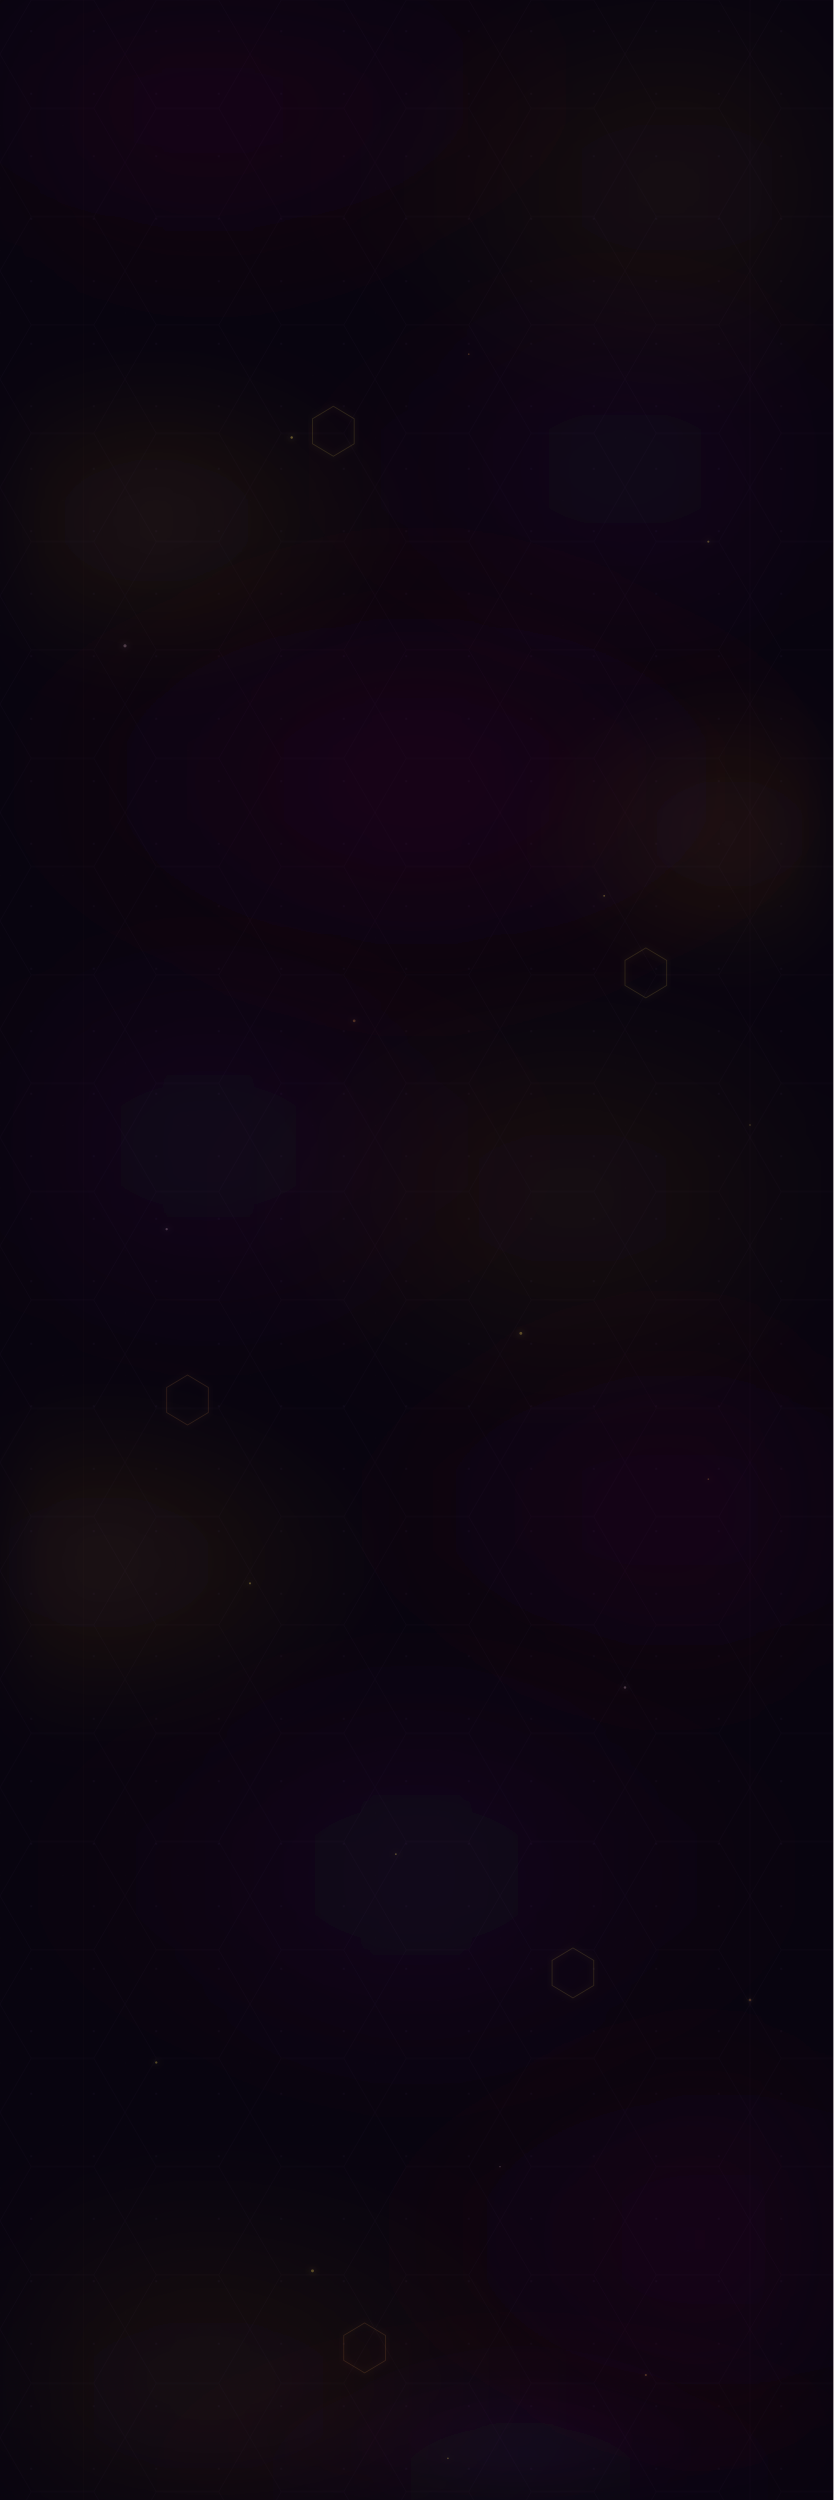
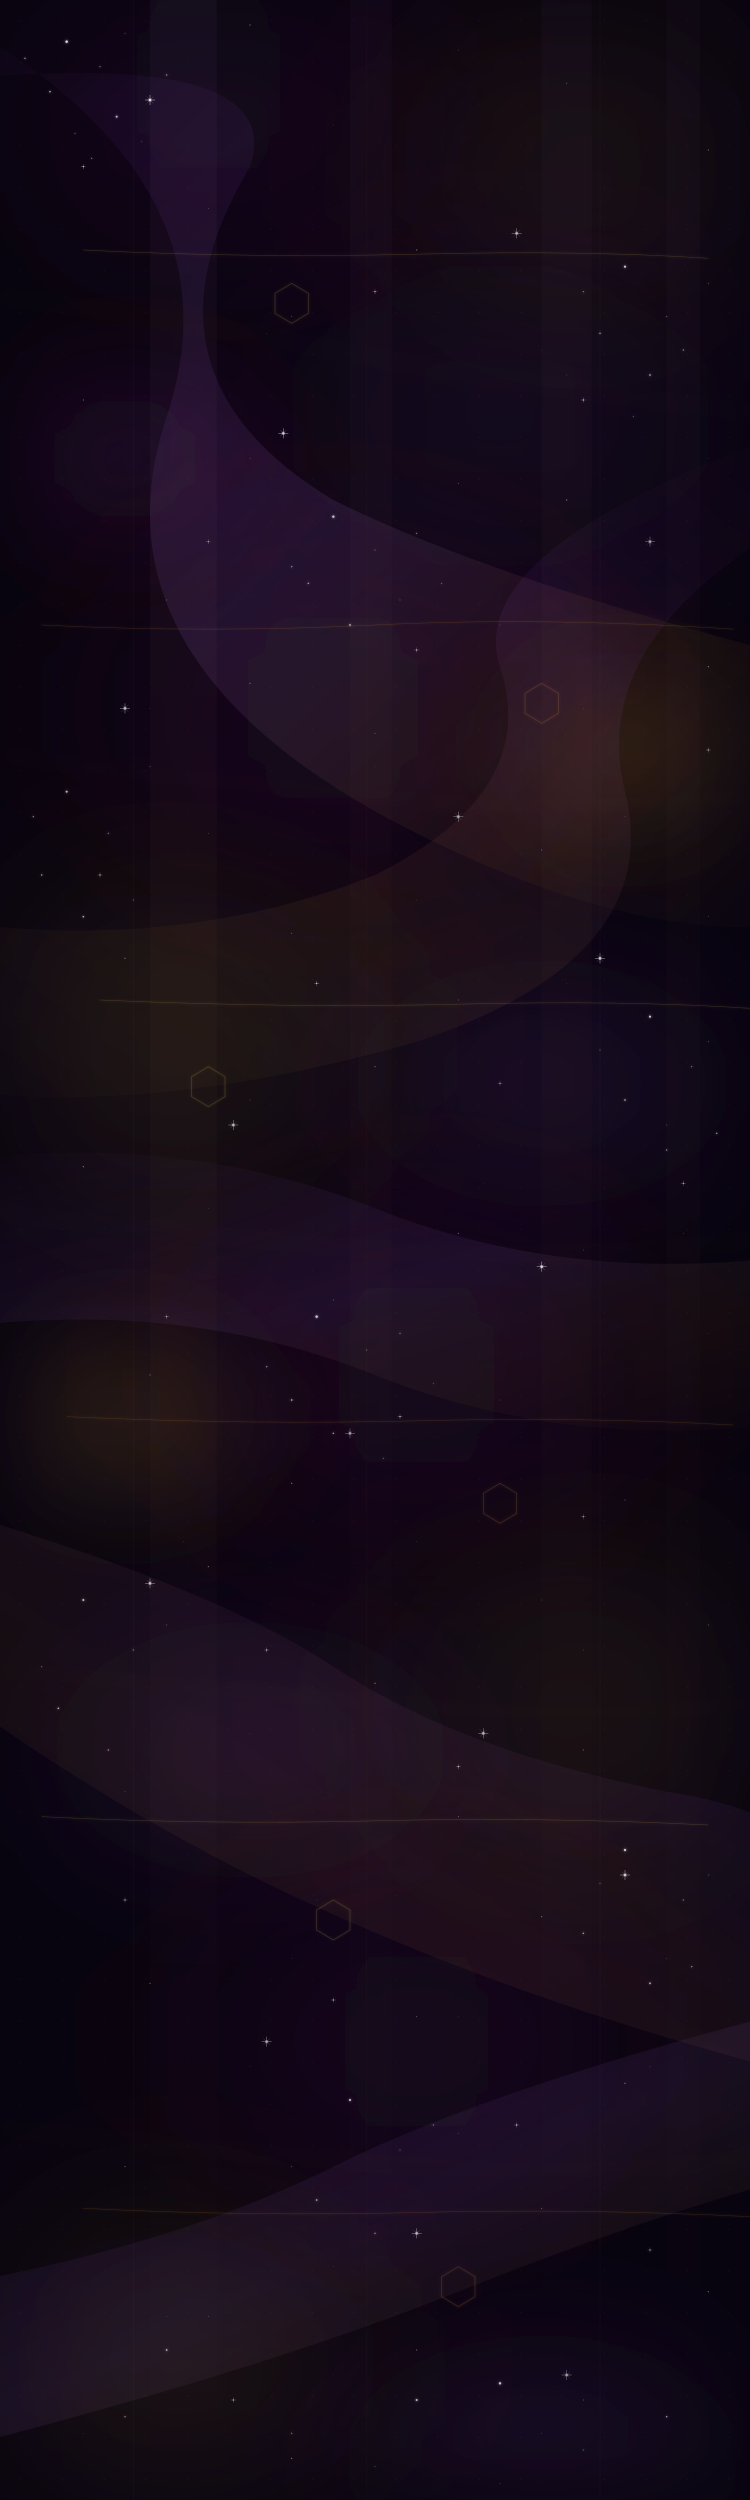
- <svg xmlns="http://www.w3.org/2000/svg" viewBox="0 0 800 2400">
+ <svg xmlns="http://www.w3.org/2000/svg" viewBox="0 0 900 3000">
  <defs>
-     <linearGradient id="goldGrad" x1="0%" y1="0%" x2="100%" y2="100%">
-       <stop offset="0%" stop-color="#FFE259" stop-opacity="0.18" />
-       <stop offset="100%" stop-color="#FFA751" stop-opacity="0.06" />
+     <linearGradient id="veil1" x1="0%" y1="0%" x2="100%" y2="100%">
+       <stop offset="0%" stop-color="#a855f7" stop-opacity="0" />
+       <stop offset="25%" stop-color="#a855f7" stop-opacity="0.10" />
+       <stop offset="50%" stop-color="#c084fc" stop-opacity="0.15" />
+       <stop offset="75%" stop-color="#f0a028" stop-opacity="0.08" />
+       <stop offset="100%" stop-color="#f0a028" stop-opacity="0" />
    </linearGradient>
-     <linearGradient id="goldLine" x1="0%" y1="0%" x2="100%" y2="0%">
-       <stop offset="0%" stop-color="#FFE259" stop-opacity="0" />
-       <stop offset="30%" stop-color="#FFE259" stop-opacity="0.12" />
-       <stop offset="70%" stop-color="#FFA751" stop-opacity="0.12" />
-       <stop offset="100%" stop-color="#FFA751" stop-opacity="0" />
+     <linearGradient id="veil2" x1="100%" y1="0%" x2="0%" y2="100%">
+       <stop offset="0%" stop-color="#700B3F" stop-opacity="0" />
+       <stop offset="30%" stop-color="#a855f7" stop-opacity="0.12" />
+       <stop offset="60%" stop-color="#FFA751" stop-opacity="0.10" />
+       <stop offset="100%" stop-color="#FFE259" stop-opacity="0" />
    </linearGradient>
-     <radialGradient id="glowPurple1" cx="50%" cy="50%" r="50%">
-       <stop offset="0%" stop-color="#700B3F" stop-opacity="0.25" />
-       <stop offset="60%" stop-color="#50072D" stop-opacity="0.08" />
+     <linearGradient id="veil3" x1="0%" y1="50%" x2="100%" y2="50%">
+       <stop offset="0%" stop-color="#50072D" stop-opacity="0" />
+       <stop offset="40%" stop-color="#c084fc" stop-opacity="0.08" />
+       <stop offset="60%" stop-color="#f0a028" stop-opacity="0.06" />
      <stop offset="100%" stop-color="#50072D" stop-opacity="0" />
+     </linearGradient>
+     <linearGradient id="beamLight" x1="0%" y1="0%" x2="0%" y2="100%">
+       <stop offset="0%" stop-color="#c084fc" stop-opacity="0.08" />
+       <stop offset="50%" stop-color="#f0a028" stop-opacity="0.04" />
+       <stop offset="100%" stop-color="#c084fc" stop-opacity="0" />
+     </linearGradient>
+     <radialGradient id="nebulaPurple" cx="50%" cy="50%" r="50%">
+       <stop offset="0%" stop-color="#a855f7" stop-opacity="0.20" />
+       <stop offset="35%" stop-color="#700B3F" stop-opacity="0.12" />
+       <stop offset="70%" stop-color="#50072D" stop-opacity="0.04" />
+       <stop offset="100%" stop-color="#08040f" stop-opacity="0" />
    </radialGradient>
-     <radialGradient id="glowPurple2" cx="50%" cy="50%" r="50%">
-       <stop offset="0%" stop-color="#a855f7" stop-opacity="0.12" />
-       <stop offset="50%" stop-color="#700B3F" stop-opacity="0.05" />
-       <stop offset="100%" stop-color="#700B3F" stop-opacity="0" />
+     <radialGradient id="nebulaGold" cx="50%" cy="50%" r="50%">
+       <stop offset="0%" stop-color="#FFE259" stop-opacity="0.15" />
+       <stop offset="30%" stop-color="#f0a028" stop-opacity="0.10" />
+       <stop offset="60%" stop-color="#700B3F" stop-opacity="0.04" />
+       <stop offset="100%" stop-color="#08040f" stop-opacity="0" />
    </radialGradient>
-     <radialGradient id="glowGold" cx="50%" cy="50%" r="50%">
-       <stop offset="0%" stop-color="#FFA751" stop-opacity="0.10" />
-       <stop offset="50%" stop-color="#f0a028" stop-opacity="0.04" />
+     <radialGradient id="nebulaRose" cx="50%" cy="50%" r="50%">
+       <stop offset="0%" stop-color="#D946EF" stop-opacity="0.12" />
+       <stop offset="40%" stop-color="#a855f7" stop-opacity="0.06" />
+       <stop offset="100%" stop-color="#08040f" stop-opacity="0" />
+     </radialGradient>
+     <radialGradient id="starGlow" cx="50%" cy="50%" r="50%">
+       <stop offset="0%" stop-color="#fff" stop-opacity="0.9" />
+       <stop offset="20%" stop-color="#FFE259" stop-opacity="0.5" />
+       <stop offset="60%" stop-color="#f0a028" stop-opacity="0.1" />
      <stop offset="100%" stop-color="#f0a028" stop-opacity="0" />
    </radialGradient>
+     <filter id="blurXl">
+       <feGaussianBlur stdDeviation="120" />
+     </filter>
    <filter id="blurLg">
-       <feGaussianBlur stdDeviation="80" />
+       <feGaussianBlur stdDeviation="60" />
    </filter>
    <filter id="blurMd">
-       <feGaussianBlur stdDeviation="40" />
+       <feGaussianBlur stdDeviation="30" />
    </filter>
    <filter id="blurSm">
-       <feGaussianBlur stdDeviation="12" />
-     </filter>
-     <filter id="glowSoft">
-       <feGaussianBlur stdDeviation="3" result="blur" />
+       <feGaussianBlur stdDeviation="8" />
+     </filter>
+     <filter id="glowStar">
+       <feGaussianBlur stdDeviation="2" result="blur" />
      <feComposite in="SourceGraphic" in2="blur" operator="over" />
    </filter>
-     <pattern id="dotGrid" x="0" y="0" width="60" height="60" patternUnits="userSpaceOnUse">
-       <circle cx="30" cy="30" r="0.6" fill="#c084fc" opacity="0.12" />
-       <circle cx="0" cy="0" r="0.4" fill="#FFA751" opacity="0.06" />
-     </pattern>
-     <pattern id="hexGrid" x="0" y="0" width="120" height="104" patternUnits="userSpaceOnUse">
-       <path d="M30,0 L90,0 L120,52 L90,104 L30,104 L0,52 Z" fill="none" stroke="#c084fc" stroke-width="0.4" opacity="0.08" />
-       <path d="M30,104 L90,104 L120,156 L90,208 L30,208 L0,156 Z" fill="none" stroke="#c084fc" stroke-width="0.4" opacity="0.05" />
+     <filter id="glowStarBig">
+       <feGaussianBlur stdDeviation="5" result="blur" />
+       <feComposite in="SourceGraphic" in2="blur" operator="over" />
+     </filter>
+     <g id="star4">
+       <line x1="0" y1="-6" x2="0" y2="6" stroke="#fff" stroke-width="0.6" opacity="0.8" />
+       <line x1="-6" y1="0" x2="6" y2="0" stroke="#fff" stroke-width="0.6" opacity="0.8" />
+       <line x1="-4" y1="-4" x2="4" y2="4" stroke="#fff" stroke-width="0.3" opacity="0.4" />
+       <line x1="4" y1="-4" x2="-4" y2="4" stroke="#fff" stroke-width="0.3" opacity="0.4" />
+       <circle cx="0" cy="0" r="1.5" fill="#fff" filter="url(#glowStar)" />
+     </g>
+     <g id="star3">
+       <line x1="0" y1="-3" x2="0" y2="3" stroke="#fff" stroke-width="0.4" opacity="0.7" />
+       <line x1="-3" y1="0" x2="3" y2="0" stroke="#fff" stroke-width="0.4" opacity="0.7" />
+       <circle cx="0" cy="0" r="0.8" fill="#fff" />
+     </g>
+     <pattern id="dotGrid" x="0" y="0" width="50" height="50" patternUnits="userSpaceOnUse">
+       <circle cx="25" cy="25" r="0.5" fill="#c084fc" opacity="0.15" />
+       <circle cx="0" cy="0" r="0.3" fill="#FFA751" opacity="0.08" />
    </pattern>
  </defs>
-   <rect width="800" height="2400" fill="#08040f" />
-   <rect width="800" height="2400" fill="url(#dotGrid)" />
-   <rect width="800" height="2400" fill="url(#hexGrid)" opacity="0.5" />
-   <ellipse cx="200" cy="80" rx="400" ry="220" fill="url(#glowPurple1)" filter="url(#blurLg)" />
-   <ellipse cx="650" cy="180" rx="300" ry="180" fill="url(#glowGold)" filter="url(#blurLg)" />
-   <ellipse cx="600" cy="450" rx="350" ry="200" fill="url(#glowPurple2)" filter="url(#blurLg)" />
-   <ellipse cx="150" cy="500" rx="250" ry="160" fill="url(#glowGold)" filter="url(#blurMd)" />
-   <ellipse cx="400" cy="750" rx="450" ry="250" fill="url(#glowPurple1)" filter="url(#blurLg)" />
-   <ellipse cx="700" cy="800" rx="200" ry="140" fill="url(#glowGold)" filter="url(#blurMd)" />
-   <ellipse cx="200" cy="1100" rx="380" ry="220" fill="url(#glowPurple2)" filter="url(#blurLg)" />
-   <ellipse cx="550" cy="1150" rx="300" ry="180" fill="url(#glowGold)" filter="url(#blurLg)" />
-   <ellipse cx="650" cy="1450" rx="350" ry="200" fill="url(#glowPurple1)" filter="url(#blurLg)" />
-   <ellipse cx="100" cy="1500" rx="280" ry="170" fill="url(#glowGold)" filter="url(#blurMd)" />
-   <ellipse cx="400" cy="1800" rx="420" ry="240" fill="url(#glowPurple2)" filter="url(#blurLg)" />
-   <ellipse cx="700" cy="2150" rx="380" ry="220" fill="url(#glowPurple1)" filter="url(#blurLg)" />
-   <ellipse cx="200" cy="2300" rx="350" ry="200" fill="url(#glowGold)" filter="url(#blurLg)" />
-   <ellipse cx="500" cy="2380" rx="400" ry="180" fill="url(#glowPurple2)" filter="url(#blurMd)" />
-   <line x1="50" y1="350" x2="300" y2="350" stroke="url(#goldLine)" stroke-width="1" />
-   <line x1="550" y1="680" x2="780" y2="680" stroke="url(#goldLine)" stroke-width="1" />
-   <line x1="0" y1="1020" x2="250" y2="1020" stroke="url(#goldLine)" stroke-width="1" />
-   <line x1="500" y1="1360" x2="750" y2="1360" stroke="url(#goldLine)" stroke-width="1" />
-   <line x1="80" y1="1700" x2="350" y2="1700" stroke="url(#goldLine)" stroke-width="1" />
-   <line x1="450" y1="2050" x2="700" y2="2050" stroke="url(#goldLine)" stroke-width="1" />
-   <g opacity="0.15">
-     <path d="M320,390 L340,402 L340,426 L320,438 L300,426 L300,402 Z" fill="none" stroke="#FFE259" stroke-width="0.8" filter="url(#glowSoft)" />
-     <path d="M620,910 L640,922 L640,946 L620,958 L600,946 L600,922 Z" fill="none" stroke="#FFE259" stroke-width="0.8" filter="url(#glowSoft)" />
-     <path d="M180,1320 L200,1332 L200,1356 L180,1368 L160,1356 L160,1332 Z" fill="none" stroke="#FFA751" stroke-width="0.8" filter="url(#glowSoft)" />
-     <path d="M550,1870 L570,1882 L570,1906 L550,1918 L530,1906 L530,1882 Z" fill="none" stroke="#FFE259" stroke-width="0.8" filter="url(#glowSoft)" />
-     <path d="M350,2230 L370,2242 L370,2266 L350,2278 L330,2266 L330,2242 Z" fill="none" stroke="#FFA751" stroke-width="0.8" filter="url(#glowSoft)" />
-   </g>
-   <g filter="url(#glowSoft)">
-     <circle cx="280" cy="420" r="1.2" fill="#FFE259" opacity="0.35" />
-     <circle cx="450" cy="340" r="0.8" fill="#FFA751" opacity="0.25" />
-     <circle cx="680" cy="520" r="1.0" fill="#FFE259" opacity="0.3" />
-     <circle cx="120" cy="620" r="1.5" fill="#FBCFE8" opacity="0.25" />
-     <circle cx="580" cy="860" r="0.9" fill="#FFE259" opacity="0.3" />
-     <circle cx="340" cy="980" r="1.3" fill="#FFA751" opacity="0.25" />
-     <circle cx="720" cy="1080" r="0.7" fill="#FFE259" opacity="0.3" />
-     <circle cx="160" cy="1180" r="1.1" fill="#FBCFE8" opacity="0.25" />
-     <circle cx="500" cy="1280" r="1.4" fill="#FFE259" opacity="0.3" />
-     <circle cx="680" cy="1420" r="0.8" fill="#FFA751" opacity="0.25" />
-     <circle cx="240" cy="1520" r="1.0" fill="#FFE259" opacity="0.3" />
-     <circle cx="600" cy="1620" r="1.2" fill="#FBCFE8" opacity="0.25" />
-     <circle cx="380" cy="1780" r="0.9" fill="#FFE259" opacity="0.3" />
-     <circle cx="720" cy="1920" r="1.3" fill="#FFA751" opacity="0.25" />
-     <circle cx="150" cy="1980" r="1.1" fill="#FFE259" opacity="0.3" />
-     <circle cx="480" cy="2080" r="0.7" fill="#FBCFE8" opacity="0.25" />
-     <circle cx="300" cy="2180" r="1.4" fill="#FFE259" opacity="0.3" />
-     <circle cx="620" cy="2280" r="1.0" fill="#FFA751" opacity="0.25" />
-     <circle cx="430" cy="2360" r="0.8" fill="#FFE259" opacity="0.3" />
-   </g>
-   <line x1="720" y1="0" x2="720" y2="2400" stroke="#c084fc" stroke-width="0.3" opacity="0.06" />
-   <line x1="80" y1="0" x2="80" y2="2400" stroke="#FFA751" stroke-width="0.3" opacity="0.04" />
+   <rect width="900" height="3000" fill="#08040f" />
+   <rect width="900" height="3000" fill="url(#dotGrid)" />
+   <ellipse cx="250" cy="100" rx="500" ry="300" fill="url(#nebulaPurple)" filter="url(#blurXl)" />
+   <ellipse cx="700" cy="200" rx="400" ry="250" fill="url(#nebulaGold)" filter="url(#blurXl)" />
+   <ellipse cx="600" cy="500" rx="450" ry="280" fill="url(#nebulaRose)" filter="url(#blurXl)" />
+   <ellipse cx="150" cy="550" rx="350" ry="220" fill="url(#nebulaPurple)" filter="url(#blurLg)" />
+   <ellipse cx="400" cy="850" rx="550" ry="320" fill="url(#nebulaPurple)" filter="url(#blurXl)" />
+   <ellipse cx="750" cy="900" rx="300" ry="200" fill="url(#nebulaGold)" filter="url(#blurLg)" />
+   <ellipse cx="200" cy="1250" rx="480" ry="300" fill="url(#nebulaGold)" filter="url(#blurXl)" />
+   <ellipse cx="650" cy="1300" rx="380" ry="250" fill="url(#nebulaRose)" filter="url(#blurLg)" />
+   <ellipse cx="500" cy="1650" rx="520" ry="310" fill="url(#nebulaPurple)" filter="url(#blurXl)" />
+   <ellipse cx="150" cy="1700" rx="350" ry="230" fill="url(#nebulaGold)" filter="url(#blurLg)" />
+   <ellipse cx="700" cy="2050" rx="460" ry="290" fill="url(#nebulaGold)" filter="url(#blurXl)" />
+   <ellipse cx="300" cy="2100" rx="400" ry="260" fill="url(#nebulaRose)" filter="url(#blurLg)" />
+   <ellipse cx="500" cy="2450" rx="500" ry="300" fill="url(#nebulaPurple)" filter="url(#blurXl)" />
+   <ellipse cx="200" cy="2850" rx="450" ry="280" fill="url(#nebulaGold)" filter="url(#blurXl)" />
+   <ellipse cx="650" cy="2950" rx="400" ry="250" fill="url(#nebulaRose)" filter="url(#blurLg)" />
+   <path d="M-100,0 Q300,200 200,500 Q100,800 500,1000 Q800,1150 1000,1100 L1000,800 Q600,700 400,600 Q150,450 300,200 Q350,50 -100,100 Z" fill="url(#veil1)" opacity="0.7" />
+   <path d="M1000,600 Q700,750 750,950 Q800,1150 500,1250 Q150,1350 -100,1300 L-100,1100 Q200,1150 450,1050 Q650,950 600,800 Q550,650 1000,500 Z" fill="url(#veil2)" opacity="0.6" />
+   <path d="M-100,1400 Q200,1350 450,1450 Q700,1550 1000,1500 L1000,1700 Q700,1750 450,1650 Q200,1550 -100,1600 Z" fill="url(#veil1)" opacity="0.5" />
+   <path d="M-100,1800 Q250,1900 400,2000 Q550,2100 800,2150 Q1000,2180 1000,2300 L1000,2500 Q600,2400 300,2250 Q100,2150 -100,2000 Z" fill="url(#veil2)" opacity="0.55" />
+   <path d="M1000,2400 Q600,2500 400,2600 Q200,2700 -100,2750 L-100,2950 Q300,2850 550,2750 Q800,2650 1000,2600 Z" fill="url(#veil1)" opacity="0.5" />
+   <path d="M-50,350 Q200,380 400,420 Q600,460 950,500" fill="none" stroke="#FFE259" stroke-width="0.8" opacity="0.15" filter="url(#blurSm)" />
+   <path d="M-50,900 Q250,940 500,960 Q700,980 950,950" fill="none" stroke="#f0a028" stroke-width="0.8" opacity="0.12" filter="url(#blurSm)" />
+   <path d="M-50,1450 Q200,1480 450,1500 Q700,1520 950,1480" fill="none" stroke="#FFE259" stroke-width="0.8" opacity="0.15" filter="url(#blurSm)" />
+   <path d="M-50,2000 Q300,2030 550,2050 Q800,2070 950,2030" fill="none" stroke="#f0a028" stroke-width="0.8" opacity="0.12" filter="url(#blurSm)" />
+   <path d="M-50,2550 Q250,2580 500,2600 Q750,2620 950,2580" fill="none" stroke="#FFE259" stroke-width="0.8" opacity="0.15" filter="url(#blurSm)" />
+   <rect x="180" y="0" width="80" height="3000" fill="url(#beamLight)" opacity="0.5" />
+   <rect x="650" y="0" width="60" height="3000" fill="url(#beamLight)" opacity="0.35" />
+   <rect x="420" y="0" width="50" height="3000" fill="url(#beamLight)" opacity="0.3" />
+   <rect x="800" y="0" width="40" height="3000" fill="url(#beamLight)" opacity="0.25" />
+   <use href="#star4" x="180" y="120" opacity="0.9" />
+   <use href="#star4" x="620" y="280" opacity="0.7" />
+   <use href="#star4" x="340" y="520" opacity="0.8" />
+   <use href="#star4" x="780" y="650" opacity="0.6" />
+   <use href="#star4" x="150" y="850" opacity="0.75" />
+   <use href="#star4" x="550" y="980" opacity="0.65" />
+   <use href="#star4" x="720" y="1150" opacity="0.8" />
+   <use href="#star4" x="280" y="1350" opacity="0.7" />
+   <use href="#star4" x="650" y="1520" opacity="0.85" />
+   <use href="#star4" x="420" y="1720" opacity="0.6" />
+   <use href="#star4" x="180" y="1900" opacity="0.75" />
+   <use href="#star4" x="580" y="2080" opacity="0.7" />
+   <use href="#star4" x="750" y="2250" opacity="0.8" />
+   <use href="#star4" x="320" y="2450" opacity="0.65" />
+   <use href="#star4" x="500" y="2680" opacity="0.7" />
+   <use href="#star4" x="680" y="2850" opacity="0.6" />
+   <use href="#star3" x="100" y="200" opacity="0.8" />
+   <use href="#star3" x="450" y="350" opacity="0.7" />
+   <use href="#star3" x="700" y="480" opacity="0.75" />
+   <use href="#star3" x="250" y="650" opacity="0.6" />
+   <use href="#star3" x="500" y="780" opacity="0.7" />
+   <use href="#star3" x="850" y="900" opacity="0.65" />
+   <use href="#star3" x="120" y="1050" opacity="0.7" />
+   <use href="#star3" x="380" y="1180" opacity="0.8" />
+   <use href="#star3" x="600" y="1300" opacity="0.6" />
+   <use href="#star3" x="820" y="1420" opacity="0.7" />
+   <use href="#star3" x="200" y="1580" opacity="0.65" />
+   <use href="#star3" x="480" y="1700" opacity="0.75" />
+   <use href="#star3" x="700" y="1820" opacity="0.6" />
+   <use href="#star3" x="320" y="1980" opacity="0.7" />
+   <use href="#star3" x="550" y="2120" opacity="0.8" />
+   <use href="#star3" x="150" y="2280" opacity="0.65" />
+   <use href="#star3" x="400" y="2400" opacity="0.7" />
+   <use href="#star3" x="620" y="2550" opacity="0.75" />
+   <use href="#star3" x="780" y="2700" opacity="0.6" />
+   <use href="#star3" x="280" y="2880" opacity="0.7" />
+   <g fill="#fff" filter="url(#glowStar)">
+     <circle cx="80" cy="50" r="1.5" opacity="0.8" />
+     <circle cx="120" cy="80" r="0.7" opacity="0.5" />
+     <circle cx="60" cy="110" r="1.0" opacity="0.6" />
+     <circle cx="150" cy="40" r="0.5" opacity="0.4" />
+     <circle cx="200" cy="90" r="0.8" opacity="0.55" />
+     <circle cx="90" cy="160" r="0.6" opacity="0.45" />
+     <circle cx="140" cy="140" r="1.2" opacity="0.65" />
+     <circle cx="30" cy="70" r="0.9" opacity="0.5" />
+     <circle cx="170" cy="170" r="0.5" opacity="0.35" />
+     <circle cx="110" cy="190" r="0.7" opacity="0.5" />
+     <circle cx="750" cy="320" r="1.3" opacity="0.7" />
+     <circle cx="800" cy="380" r="0.6" opacity="0.45" />
+     <circle cx="720" cy="400" r="0.9" opacity="0.55" />
+     <circle cx="850" cy="340" r="0.5" opacity="0.4" />
+     <circle cx="780" cy="450" r="1.0" opacity="0.6" />
+     <circle cx="700" cy="350" r="0.7" opacity="0.5" />
+     <circle cx="820" cy="420" r="0.8" opacity="0.5" />
+     <circle cx="760" cy="500" r="0.6" opacity="0.4" />
+     <circle cx="400" cy="620" r="1.4" opacity="0.7" />
+     <circle cx="450" cy="660" r="0.6" opacity="0.45" />
+     <circle cx="370" cy="700" r="0.9" opacity="0.55" />
+     <circle cx="500" cy="640" r="0.7" opacity="0.5" />
+     <circle cx="420" cy="750" r="1.1" opacity="0.6" />
+     <circle cx="480" cy="720" r="0.5" opacity="0.4" />
+     <circle cx="350" cy="680" r="0.8" opacity="0.5" />
+     <circle cx="530" cy="700" r="0.6" opacity="0.45" />
+     <circle cx="80" cy="950" r="1.2" opacity="0.65" />
+     <circle cx="130" cy="1000" r="0.7" opacity="0.5" />
+     <circle cx="50" cy="1050" r="0.9" opacity="0.55" />
+     <circle cx="180" cy="920" r="0.5" opacity="0.4" />
+     <circle cx="100" cy="1100" r="1.0" opacity="0.6" />
+     <circle cx="160" cy="1080" r="0.6" opacity="0.45" />
+     <circle cx="40" cy="980" r="0.8" opacity="0.5" />
+     <circle cx="780" cy="1220" r="1.3" opacity="0.7" />
+     <circle cx="830" cy="1280" r="0.7" opacity="0.5" />
+     <circle cx="750" cy="1320" r="1.0" opacity="0.6" />
+     <circle cx="850" cy="1250" r="0.5" opacity="0.4" />
+     <circle cx="800" cy="1380" r="0.8" opacity="0.55" />
+     <circle cx="720" cy="1260" r="0.6" opacity="0.45" />
+     <circle cx="860" cy="1360" r="0.9" opacity="0.5" />
+     <circle cx="380" cy="1580" r="1.5" opacity="0.7" />
+     <circle cx="440" cy="1620" r="0.6" opacity="0.45" />
+     <circle cx="350" cy="1680" r="1.0" opacity="0.6" />
+     <circle cx="480" cy="1600" r="0.7" opacity="0.5" />
+     <circle cx="400" cy="1720" r="0.9" opacity="0.55" />
+     <circle cx="520" cy="1660" r="0.5" opacity="0.4" />
+     <circle cx="320" cy="1640" r="0.8" opacity="0.5" />
+     <circle cx="460" cy="1750" r="0.6" opacity="0.45" />
+     <circle cx="100" cy="1920" r="1.2" opacity="0.65" />
+     <circle cx="160" cy="1980" r="0.7" opacity="0.5" />
+     <circle cx="70" cy="2050" r="1.0" opacity="0.6" />
+     <circle cx="200" cy="1950" r="0.5" opacity="0.4" />
+     <circle cx="130" cy="2100" r="0.8" opacity="0.55" />
+     <circle cx="50" cy="2000" r="0.6" opacity="0.45" />
+     <circle cx="750" cy="2220" r="1.4" opacity="0.7" />
+     <circle cx="820" cy="2280" r="0.7" opacity="0.5" />
+     <circle cx="700" cy="2320" r="0.9" opacity="0.55" />
+     <circle cx="850" cy="2250" r="0.5" opacity="0.4" />
+     <circle cx="780" cy="2380" r="1.1" opacity="0.6" />
+     <circle cx="720" cy="2260" r="0.6" opacity="0.45" />
+     <circle cx="830" cy="2360" r="0.8" opacity="0.5" />
+     <circle cx="420" cy="2520" r="1.3" opacity="0.65" />
+     <circle cx="480" cy="2580" r="0.6" opacity="0.45" />
+     <circle cx="380" cy="2640" r="1.0" opacity="0.6" />
+     <circle cx="520" cy="2550" r="0.7" opacity="0.5" />
+     <circle cx="450" cy="2680" r="0.8" opacity="0.55" />
+     <circle cx="350" cy="2600" r="0.5" opacity="0.4" />
+     <circle cx="200" cy="2820" r="1.1" opacity="0.6" />
+     <circle cx="600" cy="2860" r="1.4" opacity="0.7" />
+     <circle cx="800" cy="2900" r="0.9" opacity="0.55" />
+     <circle cx="350" cy="2920" r="0.7" opacity="0.5" />
+     <circle cx="500" cy="2880" r="1.2" opacity="0.65" />
+     <circle cx="700" cy="2940" r="0.6" opacity="0.45" />
+     <circle cx="150" cy="2900" r="0.8" opacity="0.5" />
+     <circle cx="450" cy="2960" r="0.5" opacity="0.4" />
+   </g>
+   <g fill="#fff">
+     <circle cx="300" cy="30" r="0.8" opacity="0.4" />
+     <circle cx="550" cy="60" r="0.5" opacity="0.35" />
+     <circle cx="680" cy="100" r="0.6" opacity="0.4" />
+     <circle cx="400" cy="150" r="0.4" opacity="0.3" />
+     <circle cx="850" cy="180" r="0.7" opacity="0.45" />
+     <circle cx="250" cy="250" r="0.5" opacity="0.35" />
+     <circle cx="500" cy="300" r="0.8" opacity="0.4" />
+     <circle cx="350" cy="380" r="0.6" opacity="0.35" />
+     <circle cx="650" cy="420" r="0.4" opacity="0.3" />
+     <circle cx="100" cy="480" r="0.7" opacity="0.45" />
+     <circle cx="300" cy="550" r="0.5" opacity="0.35" />
+     <circle cx="550" cy="580" r="0.6" opacity="0.4" />
+     <circle cx="680" cy="600" r="0.8" opacity="0.45" />
+     <circle cx="850" cy="550" r="0.4" opacity="0.3" />
+     <circle cx="200" cy="720" r="0.6" opacity="0.4" />
+     <circle cx="600" cy="750" r="0.5" opacity="0.35" />
+     <circle cx="300" cy="820" r="0.7" opacity="0.45" />
+     <circle cx="700" cy="850" r="0.4" opacity="0.3" />
+     <circle cx="450" cy="880" r="0.6" opacity="0.4" />
+     <circle cx="850" cy="800" r="0.8" opacity="0.45" />
+     <circle cx="250" cy="1000" r="0.5" opacity="0.35" />
+     <circle cx="650" cy="1020" r="0.7" opacity="0.4" />
+     <circle cx="500" cy="1080" r="0.4" opacity="0.3" />
+     <circle cx="350" cy="1120" r="0.6" opacity="0.45" />
+     <circle cx="850" cy="1100" r="0.5" opacity="0.35" />
+     <circle cx="150" cy="1150" r="0.8" opacity="0.4" />
+     <circle cx="550" cy="1200" r="0.6" opacity="0.4" />
+     <circle cx="680" cy="1180" r="0.4" opacity="0.3" />
+     <circle cx="450" cy="1280" r="0.7" opacity="0.45" />
+     <circle cx="300" cy="1320" r="0.5" opacity="0.35" />
+     <circle cx="800" cy="1350" r="0.6" opacity="0.4" />
+     <circle cx="100" cy="1400" r="0.8" opacity="0.45" />
+     <circle cx="250" cy="1450" r="0.4" opacity="0.3" />
+     <circle cx="550" cy="1480" r="0.7" opacity="0.4" />
+     <circle cx="700" cy="1500" r="0.5" opacity="0.35" />
+     <circle cx="400" cy="1560" r="0.6" opacity="0.45" />
+     <circle cx="850" cy="1600" r="0.4" opacity="0.3" />
+     <circle cx="180" cy="1650" r="0.7" opacity="0.4" />
+     <circle cx="600" cy="1680" r="0.5" opacity="0.35" />
+     <circle cx="350" cy="1780" r="0.8" opacity="0.45" />
+     <circle cx="750" cy="1800" r="0.6" opacity="0.4" />
+     <circle cx="500" cy="1850" r="0.4" opacity="0.3" />
+     <circle cx="250" cy="1880" r="0.7" opacity="0.45" />
+     <circle cx="650" cy="1920" r="0.5" opacity="0.35" />
+     <circle cx="850" cy="1950" r="0.6" opacity="0.4" />
+     <circle cx="450" cy="2020" r="0.8" opacity="0.45" />
+     <circle cx="300" cy="2080" r="0.4" opacity="0.3" />
+     <circle cx="700" cy="2100" r="0.7" opacity="0.4" />
+     <circle cx="150" cy="2150" r="0.5" opacity="0.35" />
+     <circle cx="550" cy="2180" r="0.6" opacity="0.45" />
+     <circle cx="380" cy="2280" r="0.4" opacity="0.3" />
+     <circle cx="650" cy="2300" r="0.8" opacity="0.4" />
+     <circle cx="800" cy="2350" r="0.5" opacity="0.35" />
+     <circle cx="180" cy="2380" r="0.7" opacity="0.45" />
+     <circle cx="500" cy="2420" r="0.6" opacity="0.4" />
+     <circle cx="300" cy="2480" r="0.4" opacity="0.3" />
+     <circle cx="750" cy="2500" r="0.8" opacity="0.45" />
+     <circle cx="550" cy="2560" r="0.5" opacity="0.35" />
+     <circle cx="150" cy="2600" r="0.7" opacity="0.4" />
+     <circle cx="650" cy="2650" r="0.6" opacity="0.45" />
+     <circle cx="400" cy="2720" r="0.4" opacity="0.3" />
+     <circle cx="850" cy="2750" r="0.8" opacity="0.4" />
+     <circle cx="250" cy="2780" r="0.5" opacity="0.35" />
+     <circle cx="500" cy="2820" r="0.7" opacity="0.45" />
+     <circle cx="700" cy="2880" r="0.6" opacity="0.4" />
+     <circle cx="100" cy="2920" r="0.4" opacity="0.3" />
+     <circle cx="350" cy="2950" r="0.8" opacity="0.45" />
+     <circle cx="600" cy="2980" r="0.5" opacity="0.35" />
+   </g>
+   <g fill="#FFE259" opacity="0.25">
+     <circle cx="320" cy="400" r="0.5" />
+     <circle cx="520" cy="380" r="0.4" />
+     <circle cx="680" cy="450" r="0.6" />
+     <circle cx="180" cy="850" r="0.5" />
+     <circle cx="450" cy="920" r="0.4" />
+     <circle cx="750" cy="980" r="0.6" />
+     <circle cx="280" cy="1350" r="0.5" />
+     <circle cx="580" cy="1420" r="0.4" />
+     <circle cx="820" cy="1480" r="0.6" />
+     <circle cx="220" cy="1850" r="0.5" />
+     <circle cx="480" cy="1920" r="0.4" />
+     <circle cx="700" cy="1980" r="0.6" />
+     <circle cx="350" cy="2350" r="0.5" />
+     <circle cx="550" cy="2420" r="0.4" />
+     <circle cx="780" cy="2480" r="0.6" />
+     <circle cx="200" cy="2780" r="0.5" />
+     <circle cx="400" cy="2850" r="0.4" />
+     <circle cx="650" cy="2920" r="0.6" />
+   </g>
+   <g fill="none" stroke-width="0.6" opacity="0.18">
+     <path d="M100,300 Q300,310 500,305 Q700,300 850,310" stroke="#FFE259" filter="url(#glowStar)" />
+     <path d="M50,750 Q250,760 450,750 Q650,740 880,755" stroke="#f0a028" filter="url(#glowStar)" />
+     <path d="M120,1200 Q350,1210 550,1205 Q750,1200 900,1210" stroke="#FFE259" filter="url(#glowStar)" />
+     <path d="M80,1700 Q300,1710 500,1705 Q700,1700 880,1710" stroke="#f0a028" filter="url(#glowStar)" />
+     <path d="M50,2180 Q250,2190 450,2185 Q650,2180 850,2190" stroke="#FFE259" filter="url(#glowStar)" />
+     <path d="M100,2650 Q300,2660 500,2655 Q700,2650 900,2660" stroke="#f0a028" filter="url(#glowStar)" />
+   </g>
+   <g fill="none" stroke-width="0.8" opacity="0.2" filter="url(#glowStar)">
+     <path d="M350,340 L370,352 L370,376 L350,388 L330,376 L330,352 Z" stroke="#FFE259" />
+     <path d="M650,820 L670,832 L670,856 L650,868 L630,856 L630,832 Z" stroke="#FFA751" />
+     <path d="M250,1280 L270,1292 L270,1316 L250,1328 L230,1316 L230,1292 Z" stroke="#FFE259" />
+     <path d="M600,1780 L620,1792 L620,1816 L600,1828 L580,1816 L580,1792 Z" stroke="#FFA751" />
+     <path d="M400,2280 L420,2292 L420,2316 L400,2328 L380,2316 L380,2292 Z" stroke="#FFE259" />
+     <path d="M550,2720 L570,2732 L570,2756 L550,2768 L530,2756 L530,2732 Z" stroke="#FFA751" />
+   </g>
+   <line x1="160" y1="0" x2="160" y2="3000" stroke="#c084fc" stroke-width="0.5" opacity="0.08" />
+   <line x1="440" y1="0" x2="440" y2="3000" stroke="#FFA751" stroke-width="0.4" opacity="0.06" />
+   <line x1="720" y1="0" x2="720" y2="3000" stroke="#c084fc" stroke-width="0.5" opacity="0.07" />
</svg>
